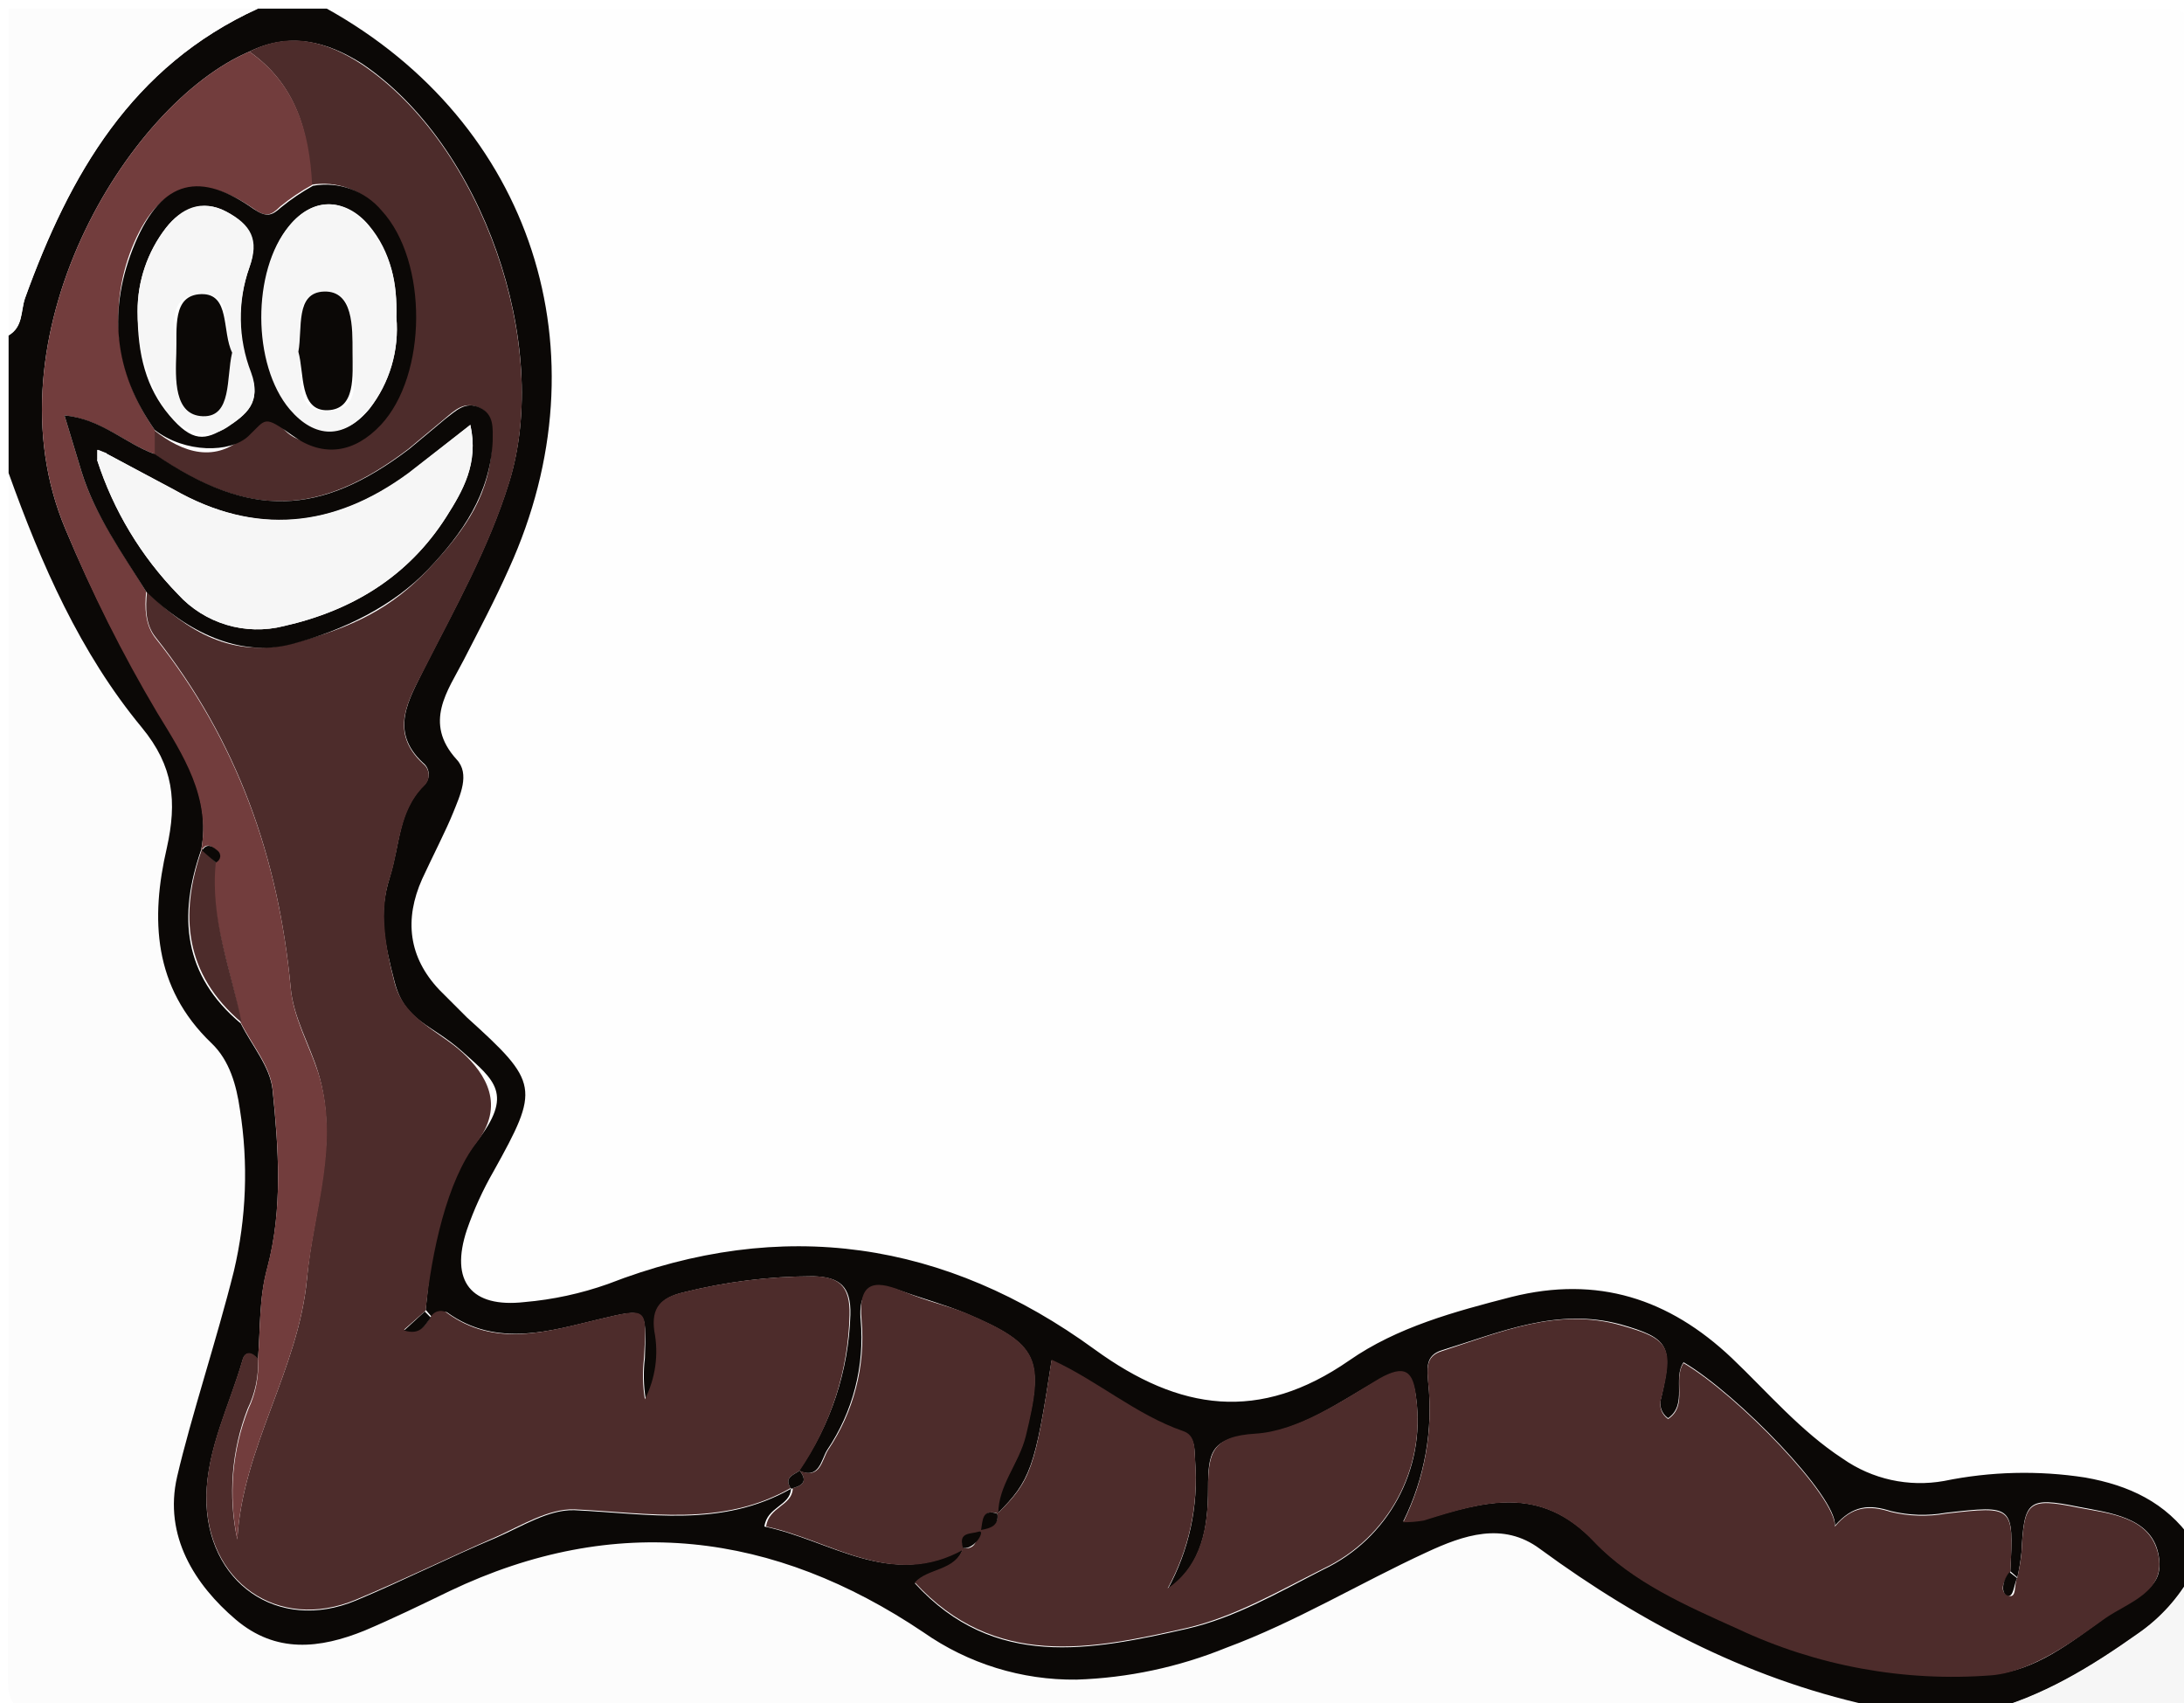
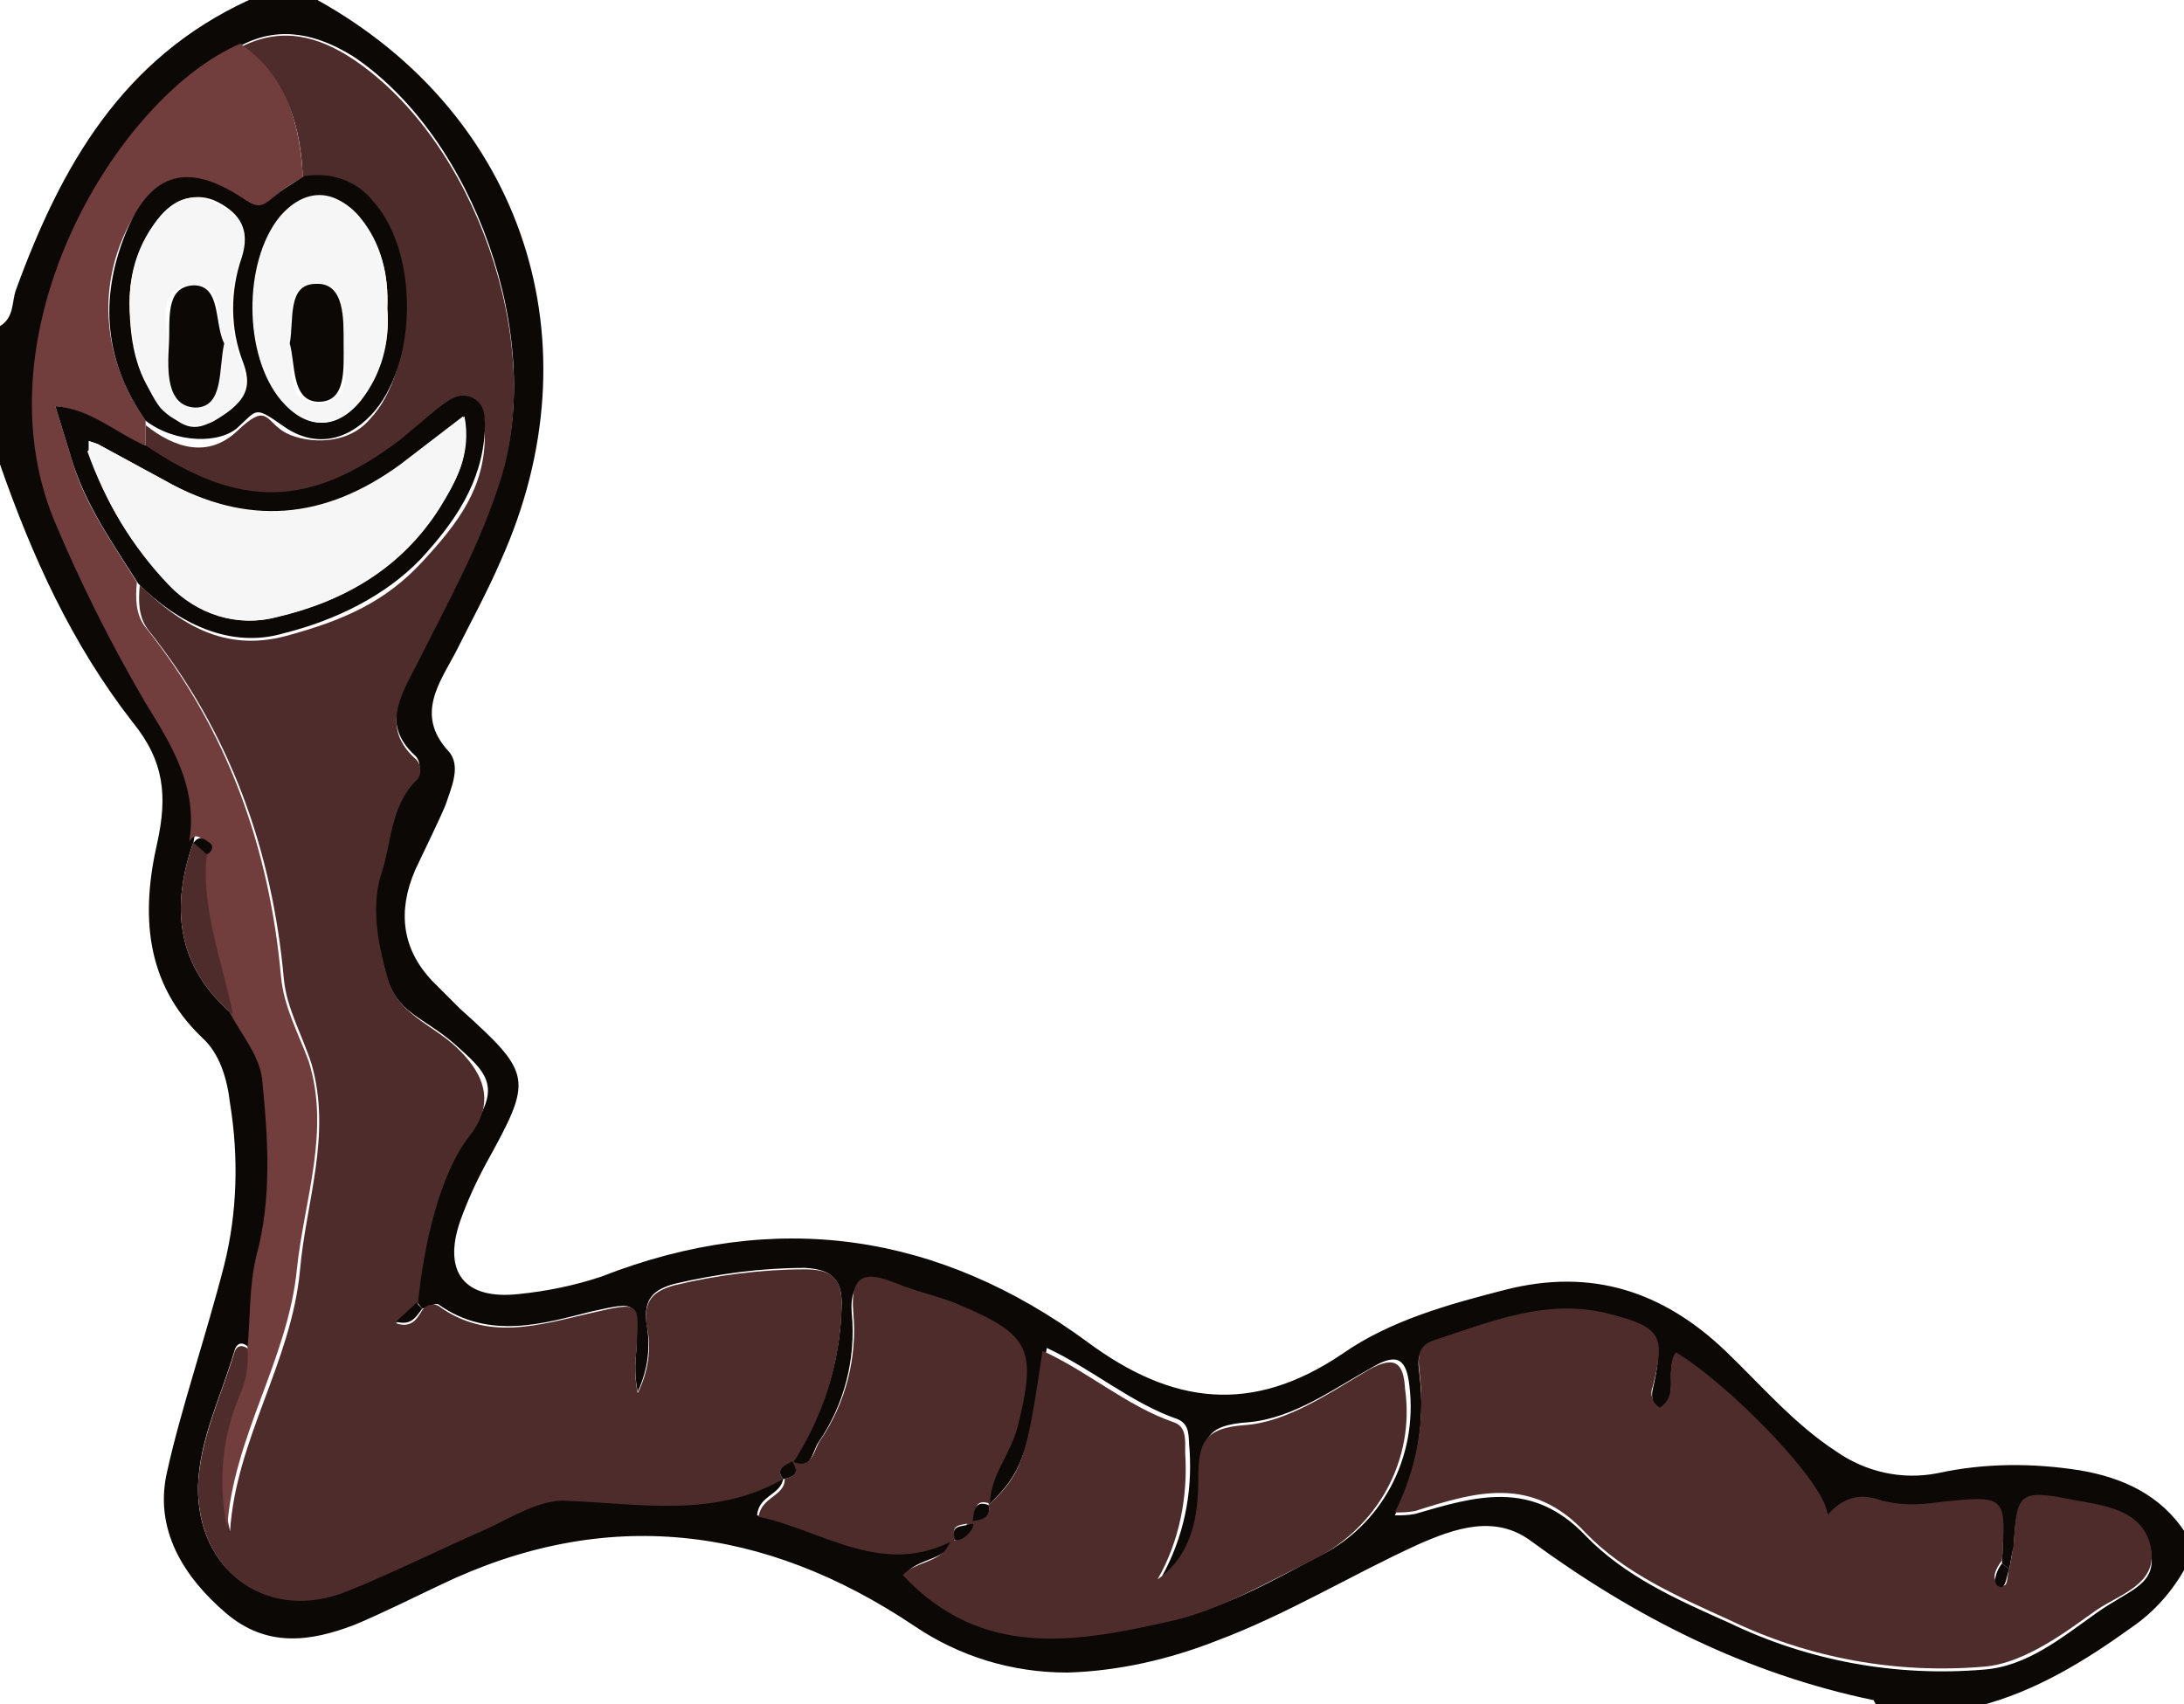
- <svg xmlns="http://www.w3.org/2000/svg" id="Layer_1" data-name="Layer 1" width="254" height="198" viewBox="0 0 254 198">
-   <defs>
-     <style>
-       .cls-1 {
-         fill: #fefefe;
-       }
- 
-       .cls-2 {
-         fill: #fcfcfc;
-       }
- 
-       .cls-3 {
-         fill: #0b0806;
-       }
- 
-       .cls-4 {
-         fill: #f6f6f6;
-       }
- 
-       .cls-5 {
-         fill: #4d2c2b;
-       }
- 
-       .cls-6 {
-         fill: #723d3d;
-       }
-     </style>
-   </defs>
+ <svg xmlns="http://www.w3.org/2000/svg" version="1.1" id="Layer_1" x="0px" y="0px" viewBox="0 0 150 117" style="enable-background:new 0 0 150 117;" xml:space="preserve">
+   <style type="text/css">
+ 	.st0{fill:#0B0806;}
+ 	.st1{fill:#4D2C2B;}
+ 	.st2{fill:#723D3D;}
+ 	.st3{fill:#F6F6F6;}
+ </style>
  <g>
-     <path class="cls-1" d="M38,1H251c3.4,0,4.1.7,4.1,4.1q-.2,87-.1,174c-3-4.3-7.3-6.3-12.4-7.2a46.4,46.4,0,0,0-16.4.4,15.7,15.7,0,0,1-11.8-2.6c-4.9-3.2-8.7-7.7-12.9-11.7-7.3-6.9-15.6-9.6-25.6-7.1-6.6,1.7-13.4,3.5-18.9,7.4-10.5,7.3-19.7,5.9-29.6-1.3-17.4-12.6-36.3-15.5-56.6-7.6a39.1,39.1,0,0,1-9.7,2.1c-6.2.7-8.6-2.4-6.7-8.4a39.5,39.5,0,0,1,3.1-6.8c5.4-9.7,5.3-10.3-3.1-17.9l-3.2-3.2c-3.6-3.8-4.1-8.2-2-12.9,1.1-2.6,2.6-5,3.6-7.7s1.9-4.5.4-6.2c-3.9-4.3-1.2-7.8.8-11.5s3.7-7.1,5.3-10.7C70.6,41,61.9,14.3,38,1Z" />
-     <path class="cls-2" d="M219,199H5.3c-3.5,0-4.4-.5-4.4-4.3C1.1,148.2,1,101.6,1,55,4.8,65.6,9.3,75.9,16.5,84.5c3.7,4.4,4.2,8.6,2.9,14-1.9,8.2-1.6,16.2,5.2,22.7,2.1,2,2.9,4.8,3.3,7.7a48.5,48.5,0,0,1-.7,18.8c-2.1,8-4.8,15.9-6.6,23.9s1.7,12.2,6.8,16.6,9.8,3.5,15,1.3c3.4-1.4,6.7-3,9.9-4.6,19.3-9.2,37.7-6.9,55.1,4.8a30.4,30.4,0,0,0,17.8,5.5,50.6,50.6,0,0,0,17.4-3.7c8.1-3,15.5-7.6,23.3-11.1,4.3-2,8.9-3.6,13.2-.4,12,8.8,25,15.5,39.7,18.5C218.9,198.6,218.9,198.8,219,199Z" />
-     <path class="cls-3" d="M219,199c-.1-.2-.1-.4-.2-.4-14.7-3-27.7-9.7-39.7-18.5-4.3-3.2-8.9-1.6-13.2.4-7.8,3.6-15.2,8.1-23.3,11.1a50.6,50.6,0,0,1-17.4,3.7,30.4,30.4,0,0,1-17.8-5.5C90,178.1,71.6,175.8,52.3,185c-3.3,1.6-6.6,3.2-9.9,4.6-5.2,2.1-10.3,2.7-15-1.3s-8.4-9.7-6.8-16.6,4.6-15.9,6.6-23.9a48.5,48.5,0,0,0,.7-18.8c-.4-2.8-1.2-5.7-3.3-7.7-6.8-6.5-7.1-14.5-5.2-22.7,1.2-5.4.8-9.5-2.9-14C9.3,75.9,4.8,65.6,1,55V39c1.7-1,1.4-2.8,1.9-4.3C8.1,20.3,15.3,7.7,30,1h8C61.9,14.3,70.6,41,59.2,66.1c-1.6,3.6-3.5,7.2-5.3,10.7s-4.7,7.2-.8,11.5c1.6,1.7.4,4.2-.4,6.2s-2.4,5.1-3.6,7.7c-2.1,4.7-1.6,9.1,2,12.9l3.2,3.2c8.4,7.6,8.5,8.2,3.1,17.9a39.5,39.5,0,0,0-3.1,6.8c-2,6,.5,9.1,6.7,8.4a39.1,39.1,0,0,0,9.7-2.1c20.3-7.9,39.3-5,56.6,7.6,9.9,7.2,19.2,8.5,29.6,1.3,5.6-3.9,12.3-5.7,18.9-7.4,10-2.5,18.3.2,25.6,7.1,4.2,4,8,8.5,12.9,11.7a15.7,15.7,0,0,0,11.8,2.6,46.4,46.4,0,0,1,16.4-.4c5.1.9,9.4,2.9,12.4,7.2v4a20.2,20.2,0,0,1-6.2,6.9c-5.5,3.9-11.2,7.4-17.8,9.1ZM116,176c0-3.4,2.5-5.9,3.2-9,2.3-9,1.6-10.7-6.9-14.3-2.4-1-5-1.7-7.5-2.6s-5.1-.9-4.7,3.4a23.3,23.3,0,0,1-3.9,15.1c-.7,1.1-.9,3.5-3.3,2.4a33.5,33.5,0,0,0,6-18.1c.1-3.4-1.3-4.4-4.3-4.5a62.6,62.6,0,0,0-15.2,1.9c-2.4.6-3.6,1.7-3.2,4.5a12.3,12.3,0,0,1-1.1,7.9,17,17,0,0,1-.1-4.8c.2-5.9.2-5.8-5.3-4.5s-11.9,3.4-17.7-.8c-.3-.2-1.2.3-1.8.5l-.7-.8c.7-6.9,1.5-13.9,5.9-19.5s2.1-7.2-1.6-10.5-6.7-3.5-7.9-8.1-1.9-7.9-.6-12.1,1-7.8,4-10.8a1.7,1.7,0,0,0-.1-2.6c-4-3.7-1.6-7.4.1-10.9,3.6-7.1,7.5-14,9.9-21.7,5-16-3.1-39.3-17.1-48.7C38,4.8,33.7,3.7,29,6,14.7,12.1-1.7,39.4,7.6,61.5A164.7,164.7,0,0,0,18.4,82.8c2.9,4.9,6.2,9.8,5,16-2.7,7.7-2.1,14.6,4.6,20.2,1.3,2.6,3.4,5,3.7,7.7.7,6.9,1.2,13.9-.6,20.7-1,3.6-.8,7.1-1.1,10.7-.6-.8-1.5-1.1-1.8.1-1.5,5.2-4.1,10.2-4.2,15.8-.1,10,8.3,15.9,17.4,12.1,5.5-2.3,10.8-5,16.3-7.3,3-1.3,6.1-3.3,9.1-3.2,8.6.4,17.1,2.1,25.2-2.5-.1,2-2.8,2.1-3.1,4.4,7.7,1.6,14.7,7.3,23.1,2.6-.9,2.7-4.1,2.3-5.6,4,9.2,10.1,20.5,7.8,31.6,5.3,5.7-1.3,10.8-4.3,15.9-6.9a19.2,19.2,0,0,0,10.8-19.9c-.4-3.1-1.4-3.9-4.3-2.2-4.6,2.6-9.2,6-14.4,6.4s-5.5,2-5.5,6.3-.6,8.9-4.7,11.7a26.6,26.6,0,0,0,3.2-14.8c-.1-1.3.1-2.9-1.4-3.5-5.5-1.9-9.9-5.8-15.3-8.3C120.4,170.7,119.8,172.2,116,176Zm118.6,7.4-.8-.7c.4-7.7.4-7.7-7.5-6.8a15.6,15.6,0,0,1-6.4-.2c-2.5-.8-4.4-.7-6.5,1.7.3-3.3-11.3-15.3-17.6-19-1.3,1.9.5,4.9-1.8,6.5a2.1,2.1,0,0,1-.8-2.4c1.4-6,.9-6.9-4.7-8.5-7.4-2-14,.9-20.8,3-2,.6-1.7,2.2-1.6,3.7a29.4,29.4,0,0,1-2.9,16.2,13.5,13.5,0,0,0,2.4-.2c7-2.1,13.5-4.1,19.8,2.5,4.5,4.7,10.7,7.4,16.7,10.1a58.7,58.7,0,0,0,29.5,5.4c5.1-.4,9.2-3.7,13.2-6.6s7.1-3.3,6.2-7.5-5.7-4.7-9.3-5.4c-5.9-1.2-6.3-.7-6.6,5.3A24.3,24.3,0,0,1,234.6,183.5Z" />
-     <path class="cls-2" d="M30,1C15.3,7.7,8.1,20.3,2.9,34.7,2.4,36.2,2.7,38,1,39V1Z" />
-     <path class="cls-4" d="M231,199c6.6-1.7,12.3-5.2,17.8-9.1A20.2,20.2,0,0,0,255,183c0,4.5-.1,9,.1,13.5.1,2.2-.4,2.6-2.6,2.6C245.3,198.9,238.2,199,231,199Z" />
-     <path class="cls-5" d="M92,173c-8,4.6-16.6,2.9-25.2,2.5-3-.1-6.2,1.9-9.1,3.2-5.5,2.4-10.8,5-16.3,7.3-9.1,3.8-17.5-2.1-17.4-12.1.1-5.6,2.7-10.6,4.2-15.8.3-1.1,1.2-.9,1.8-.1a11.8,11.8,0,0,1-1.2,5.8A26.6,26.6,0,0,0,27.6,179c.6-10.7,7.1-19.7,8.1-30.3.7-8,3.8-15.8,1.3-24-1-3.3-2.9-6.4-3.2-9.9-1.4-15-6.2-28.7-15.7-40.7-1.2-1.5-1.2-3.4-1-5.3,4.7,4.6,9.9,7.8,16.9,6s11.6-4.1,15.9-8.7,7.2-8.7,7.3-14.8c0-1.5.2-3.1-1.5-3.9s-2.8.3-4,1.3l-4.2,3.5c-10.4,7.9-18.6,8.1-29.6.6V50c3.4,2.7,7.2,3.9,10.7.6s3.2-1.4,5.2,0,7.2,2,10.2-1.3c5.5-5.8,5.5-19,.1-24.9a8.5,8.5,0,0,0-8-2.9C36,15.4,34.4,9.8,29,6c4.7-2.4,9-1.2,13.1,1.5,14,9.4,22.1,32.7,17.1,48.7-2.4,7.7-6.3,14.6-9.9,21.7-1.8,3.5-4.1,7.2-.1,10.9a1.7,1.7,0,0,1,.1,2.6c-3,3-2.8,7.2-4,10.8s-.5,7.9.6,12.1,5.2,5.6,7.9,8.1,5,6.1,1.6,10.5-5.2,12.6-5.9,19.5L47,154.6c1.9.6,2.5-.6,3.1-1.5s1.5-.7,1.8-.5c5.7,4.2,11.8,2.2,17.7.8s5.6-1.4,5.3,4.5a17,17,0,0,0,.1,4.8,12.3,12.3,0,0,0,1.1-7.9c-.4-2.8.8-3.9,3.2-4.5a62.6,62.6,0,0,1,15.2-1.9c3,0,4.4,1.1,4.3,4.5A33.5,33.5,0,0,1,93,171H93c-.7.5-1.9.8-1,2.1Z" />
-     <path class="cls-5" d="M234.6,183.5a24.3,24.3,0,0,0,.5-2.9c.3-6,.7-6.5,6.6-5.3,3.6.7,8.3,1,9.3,5.4s-3.5,5.6-6.2,7.5-8.2,6.2-13.2,6.6a58.7,58.7,0,0,1-29.5-5.4c-6-2.7-12.2-5.4-16.7-10.1-6.3-6.7-12.8-4.7-19.8-2.5a13.5,13.5,0,0,1-2.4.2,29.4,29.4,0,0,0,2.9-16.2c-.1-1.5-.4-3.1,1.6-3.7,6.8-2.2,13.4-5.1,20.8-3,5.7,1.6,6.2,2.5,4.7,8.5a2.1,2.1,0,0,0,.8,2.4c2.4-1.6.5-4.6,1.8-6.5,6.3,3.7,17.8,15.6,17.6,19,2-2.4,4-2.5,6.5-1.7a15.6,15.6,0,0,0,6.4.2c7.9-.9,7.9-.9,7.5,6.8-.7.9-1.4,2.2-.3,2.7S234.2,184.2,234.6,183.5Z" />
-     <path class="cls-6" d="M29,6c5.4,3.8,7,9.3,7.3,15.5a25.6,25.6,0,0,0-3.7,2.5c-1.1,1.1-1.7,1.3-3.2.2-6.1-4.2-10.8-2.9-13.8,4S13.2,43.2,18,50v2.8c-3.4-1.2-6.1-4-10.5-4.5l2,6.6c1.6,5.1,4.8,9.4,7.5,13.9-.2,1.9-.1,3.8,1,5.3C27.5,86,32.4,99.7,33.8,114.8c.3,3.5,2.1,6.6,3.2,9.9,2.6,8.2-.5,16-1.3,24-1,10.6-7.5,19.6-8.1,30.3a26.6,26.6,0,0,1,1.3-15.2A11.8,11.8,0,0,0,30,158c.3-3.6.1-7.1,1.1-10.7,1.8-6.8,1.3-13.8.6-20.7-.3-2.7-2.4-5.1-3.7-7.7-1.1-6.2-3.7-12.2-3-18.6.6-.4.8-.9.2-1.4s-1.2-1-1.8,0h0c1.1-6.2-2.1-11.1-5.1-16A164.7,164.7,0,0,1,7.6,61.5C-1.7,39.4,14.7,12.1,29,6Z" />
-     <path class="cls-5" d="M116,176c3.9-3.8,4.4-5.3,6.3-17.9,5.3,2.4,9.8,6.4,15.3,8.3,1.5.5,1.3,2.1,1.4,3.5a26.6,26.6,0,0,1-3.2,14.8c4.1-2.8,4.7-7.5,4.7-11.7s.6-6,5.5-6.3,9.9-3.7,14.4-6.4c3-1.7,4-.9,4.3,2.2a19.2,19.2,0,0,1-10.8,19.9c-5.2,2.6-10.3,5.6-15.9,6.9-11.1,2.5-22.3,4.8-31.6-5.3,1.5-1.7,4.7-1.3,5.6-4H112c1.4.2,1.6-.8,1.8-1.9l.3-.3c1.1-.2,2.1-.5,1.9-1.9Z" />
-     <path class="cls-5" d="M93,171c2.4,1.1,2.6-1.3,3.3-2.4a23.3,23.3,0,0,0,3.9-15.1c-.4-4.3,1.3-4.8,4.7-3.4s5,1.6,7.5,2.6c8.5,3.6,9.1,5.3,6.9,14.3-.8,3.2-3.2,5.7-3.2,9h0c-1.8-.6-1.7.8-1.9,1.9l-.3.3c-.9.3-2.5,0-1.8,1.9h.1c-8.4,4.8-15.5-1-23.1-2.6.3-2.3,3-2.4,3.1-4.4H92c1.1-.3,2.1-.7,1-2.1Z" />
-     <path class="cls-5" d="M25.1,100.3c-.7,6.5,1.8,12.5,3,18.6-6.6-5.6-7.3-12.5-4.6-20.2h0Z" />
-     <path class="cls-3" d="M17,68.8c-2.8-4.5-5.9-8.8-7.5-13.9l-2-6.6c4.3.4,7.1,3.3,10.5,4.5,11,7.5,19.2,7.3,29.6-.6l4.2-3.5c1.2-.9,2.3-2.1,4-1.3s1.5,2.4,1.5,3.9C57,57.4,53.8,62,49.8,66.2S40,73.3,33.9,74.9,21.7,73.4,17,68.8ZM12.3,52.7l-1-.4v1.2a40,40,0,0,0,9.4,15.6A12.5,12.5,0,0,0,33,72.8C41,71,47.5,67,51.9,60.1c1.9-3,3.8-6.2,2.8-10.7L47.6,55c-8.7,6.4-17.8,7.4-27.4,1.9Z" />
-     <path class="cls-3" d="M18,50c-4.8-6.8-5.5-14.1-2.3-21.7s7.7-8.3,13.8-4c1.5,1,2.1.8,3.2-.2a25.6,25.6,0,0,1,3.7-2.5,8.5,8.5,0,0,1,8,2.9c5.4,5.9,5.3,19.1-.1,24.9-3.1,3.3-6.7,3.8-10.2,1.3s-3.1-2-5.2,0S21.5,52.7,18,50ZM46.1,36.9c.1-3.9-.6-7.6-3.2-10.7s-6.4-3.4-9.2,0c-4.3,5.2-4.3,16.2.1,21.3,2.9,3.4,6.3,3.5,9.2,0A15.1,15.1,0,0,0,46.1,36.9ZM16,36.2c0,5.1,1,8.9,3.7,12.1s4.2,2.9,6.6,1.4,4.2-2.9,2.8-6.4A17.6,17.6,0,0,1,29,31.1c1.1-3.2-.1-5.1-2.7-6.5s-5.2-.4-7,1.9A15.8,15.8,0,0,0,16,36.2Z" />
-     <path class="cls-3" d="M50.1,153.2c-.7.9-1.2,2.1-3.1,1.5l2.4-2.2Z" />
-     <path class="cls-3" d="M93,171c1.1,1.4.1,1.8-1,2.1C91.1,171.8,92.3,171.5,93,171Z" />
-     <path class="cls-3" d="M234.6,183.5c-.4.7-.4,2.4-1.2,2s-.4-1.9.3-2.7Z" />
-     <path class="cls-3" d="M25.1,100.3l-1.6-1.4c.6-1,1.3-.4,1.8,0S25.7,100,25.1,100.3Z" />
-     <path class="cls-3" d="M114.1,177.9c.2-1.1.1-2.5,1.9-1.9C116.2,177.4,115.2,177.7,114.1,177.9Z" />
-     <path class="cls-3" d="M112,180c-.6-1.9.9-1.6,1.8-1.9S113.4,180.2,112,180Z" />
-     <path class="cls-4" d="M12.3,52.7l7.8,4.2c9.6,5.4,18.7,4.5,27.4-1.9l7.2-5.6c1,4.5-.9,7.7-2.8,10.7C47.5,67,41,71,33,72.8a12.5,12.5,0,0,1-12.3-3.7,40,40,0,0,1-9.4-15.6Z" />
-     <path class="cls-4" d="M11.4,53.5V52.3l1,.4Z" />
-     <path class="cls-4" d="M46.1,36.9a15.1,15.1,0,0,1-3.2,10.7c-2.9,3.5-6.3,3.4-9.2,0-4.4-5.2-4.4-16.1-.1-21.3,2.8-3.4,6.4-3.4,9.2,0S46.2,32.9,46.1,36.9Zm-11.4,4c.7,2.5-.8,7,3.4,6.9S41,43.6,41,40.9s.4-7.1-3.3-7S35.2,38.1,34.7,40.9Z" />
-     <path class="cls-4" d="M16,36.2a15.8,15.8,0,0,1,3.3-9.7c1.8-2.3,4.1-3.4,7-1.9s3.9,3.3,2.7,6.5a17.6,17.6,0,0,0,.2,12.2c1.3,3.5-.7,5-2.8,6.4s-4.8.7-6.6-1.4S16,41.3,16,36.2ZM27,41c-1.2-2.3.5-7-3.7-6.8s-2.8,4.3-2.9,6.9-.2,7.3,3.1,7.3S26.3,43.9,27,41Z" />
-     <path class="cls-3" d="M34.7,40.9c.5-2.7-.4-6.9,3-7s3.3,4.2,3.3,7,.4,6.7-2.9,6.8S35.4,43.4,34.7,40.9Z" />
-     <path class="cls-3" d="M27,41c-.7,2.9,0,7.5-3.4,7.4s-3.2-4.4-3.1-7.3-.5-6.8,2.9-6.9S25.8,38.6,27,41Z" />
+     <path class="st0" d="M128.8,117c-0.1-0.1-0.1-0.2-0.1-0.2c-8.7-1.8-16.4-5.7-23.5-10.9c-2.5-1.9-5.3-0.9-7.8,0.2   c-4.6,2.1-9,4.8-13.8,6.6c-3.3,1.3-6.8,2.1-10.3,2.2c-3.8,0-7.4-1.1-10.5-3.2c-10.3-6.9-21.2-8.3-32.6-2.8   c-1.9,0.9-3.9,1.9-5.8,2.7c-3.1,1.2-6.1,1.6-8.9-0.8c-2.8-2.4-5-5.7-4-9.8c0.9-4.1,2.7-9.4,3.9-14.1c0.9-3.6,1-7.4,0.4-11.1   c-0.2-1.7-0.7-3.4-1.9-4.5c-4-3.8-4.2-8.6-3.1-13.4c0.7-3.2,0.5-5.6-1.7-8.3C4.9,44.2,2.2,38.2,0,31.9v-9.5c1-0.6,0.8-1.7,1.1-2.5   C4.2,11.4,8.4,4,17.1,0h4.7C36,7.9,41.1,23.6,34.4,38.5c-0.9,2.1-2.1,4.3-3.1,6.3c-1.1,2.1-2.8,4.3-0.5,6.8c0.9,1,0.2,2.5-0.2,3.7   c-0.5,1.2-1.4,3-2.1,4.5c-1.2,2.8-0.9,5.4,1.2,7.6l1.9,1.9c5,4.5,5,4.8,1.8,10.6c-0.7,1.3-1.3,2.6-1.8,4c-1.2,3.5,0.3,5.4,4,5   c2-0.2,3.9-0.6,5.7-1.2c12-4.7,23.2-3,33.4,4.5c5.8,4.3,11.3,5,17.5,0.8c3.3-2.3,7.3-3.4,11.2-4.4c5.9-1.5,10.8,0.1,15.1,4.2   c2.5,2.4,4.7,5,7.6,6.9c2,1.4,4.5,2,7,1.5c3.2-0.7,6.5-0.7,9.7-0.2c3,0.5,5.6,1.7,7.3,4.3v2.4c-0.9,1.6-2.1,3-3.7,4.1   c-3.2,2.3-6.6,4.4-10.5,5.4H128.8z M67.9,103.4c0-2,1.5-3.5,1.9-5.3c1.4-5.3,0.9-6.3-4.1-8.4c-1.4-0.6-3-1-4.4-1.5   c-1.5-0.5-3-0.5-2.8,2c0.3,3.1-0.5,6.3-2.3,8.9c-0.4,0.6-0.5,2.1-1.9,1.4c2.2-3.1,3.4-6.9,3.5-10.7c0.1-2-0.8-2.6-2.5-2.7   c-3,0-6,0.4-9,1.1c-1.4,0.4-2.1,1-1.9,2.7c0.3,1.6,0.1,3.2-0.6,4.7c-0.2-0.9-0.2-1.9-0.1-2.8c0.1-3.5,0.1-3.4-3.1-2.7   c-3.2,0.8-7,2-10.5-0.5c-0.2-0.1-0.7,0.2-1.1,0.3l-0.4-0.5c0.4-4.1,0.9-8.2,3.5-11.5c2.6-3.3,1.2-4.3-0.9-6.2   c-2.2-1.9-4-2.1-4.7-4.8c-0.7-2.7-1.1-4.7-0.4-7.1s0.6-4.6,2.4-6.4c0.4-0.4,0.4-1,0.1-1.4c0,0-0.1-0.1-0.1-0.1   c-2.4-2.2-0.9-4.4,0.1-6.4c2.1-4.2,4.4-8.3,5.8-12.8c3-9.5-1.8-23.2-10.1-28.8c-2.4-1.5-5-2.2-7.7-0.8C8.1,6.6-1.6,22.7,3.9,35.7   c1.8,4.3,4,8.5,6.4,12.6c1.7,2.9,3.7,5.8,3,9.5c-1.6,4.5-1.2,8.6,2.7,11.9c0.8,1.5,2,3,2.2,4.5c0.4,4.1,0.7,8.2-0.4,12.2   c-0.6,2.1-0.5,4.2-0.6,6.3c-0.4-0.5-0.9-0.6-1.1,0.1c-0.9,3.1-2.4,6-2.5,9.3c-0.1,5.9,4.9,9.4,10.3,7.1c3.2-1.4,6.4-3,9.6-4.3   c1.8-0.8,3.6-1.9,5.4-1.9c5.1,0.2,10.1,1.2,14.9-1.5c-0.1,1.2-1.7,1.2-1.8,2.6c4.5,0.9,8.7,4.3,13.6,1.5c-0.5,1.6-2.4,1.4-3.3,2.4   c5.4,6,12.1,4.6,18.7,3.1c3.4-0.8,6.4-2.5,9.4-4.1c4.5-2.1,7-6.9,6.4-11.8c-0.2-1.8-0.8-2.3-2.5-1.3c-2.7,1.5-5.4,3.5-8.5,3.8   c-3.1,0.2-3.2,1.2-3.2,3.7c0,2.5-0.4,5.3-2.8,6.9c1.5-2.7,2.1-5.7,1.9-8.7c-0.1-0.8,0.1-1.7-0.8-2.1c-3.2-1.1-5.8-3.4-9-4.9   C70.5,100.3,70.2,101.1,67.9,103.4z M138,107.8l-0.5-0.4c0.2-4.5,0.2-4.5-4.4-4c-1.3,0.2-2.5,0.2-3.8-0.1c-1.5-0.5-2.6-0.4-3.8,1   c0.2-1.9-6.7-9-10.4-11.2c-0.8,1.1,0.3,2.9-1.1,3.8c-0.5-0.3-0.6-0.9-0.5-1.4c0.8-3.5,0.5-4.1-2.8-5c-4.4-1.2-8.3,0.5-12.3,1.8   c-1.2,0.4-1,1.3-0.9,2.2c0.4,3.3-0.2,6.6-1.7,9.6c0.5,0,0.9,0,1.4-0.1c4.1-1.2,8-2.4,11.7,1.5c2.7,2.8,6.3,4.4,9.9,6   c5.4,2.6,11.4,3.7,17.4,3.2c3-0.2,5.4-2.2,7.8-3.9c2.4-1.7,4.2-1.9,3.7-4.4c-0.5-2.5-3.4-2.8-5.5-3.2c-3.5-0.7-3.7-0.4-3.9,3.1   C138.2,106.6,138.1,107.2,138,107.8L138,107.8z" />
+     <path class="st1" d="M53.8,101.6c-4.7,2.7-9.8,1.7-14.9,1.5c-1.8-0.1-3.7,1.1-5.4,1.9c-3.2,1.4-6.4,3-9.6,4.3   c-5.4,2.2-10.3-1.2-10.3-7.1c0.1-3.3,1.6-6.3,2.5-9.3c0.2-0.6,0.7-0.5,1.1-0.1c0.1,1.2-0.2,2.4-0.7,3.4c-1.1,2.9-1.4,6-0.7,9   c0.4-6.3,4.2-11.6,4.8-17.9c0.4-4.7,2.2-9.3,0.8-14.2c-0.6-1.9-1.7-3.8-1.9-5.8c-0.8-8.9-3.7-17-9.3-24c-0.7-0.9-0.7-2-0.6-3.1   c2.8,2.7,5.8,4.6,10,3.5c4.1-1.1,6.9-2.4,9.4-5.1c2.5-2.7,4.3-5.1,4.3-8.7c0-0.9,0.1-1.8-0.9-2.3c-1-0.5-1.7,0.2-2.4,0.8l-2.5,2.1   c-6.1,4.7-11,4.8-17.5,0.4v-1.7c2,1.6,4.3,2.3,6.3,0.4s1.9-0.8,3.1,0c1.2,0.8,4.3,1.2,6-0.8c3.2-3.4,3.2-11.2,0.1-14.7   c-1.2-1.4-3-2-4.7-1.7c-0.1-3.6-1-6.9-4.2-9.2c2.8-1.4,5.3-0.7,7.7,0.9c8.3,5.6,13.1,19.3,10.1,28.8c-1.4,4.5-3.7,8.6-5.8,12.8   c-1.1,2.1-2.4,4.3-0.1,6.4c0.4,0.3,0.5,1,0.2,1.4c0,0-0.1,0.1-0.1,0.1c-1.8,1.8-1.7,4.3-2.4,6.4c-0.7,2.1-0.3,4.7,0.4,7.1   c0.6,2.5,3.1,3.3,4.7,4.8c1.6,1.5,3,3.6,0.9,6.2c-2,2.6-3.1,7.4-3.5,11.5l-1.5,1.3c1.1,0.4,1.5-0.4,1.8-0.9   c0.4-0.5,0.9-0.4,1.1-0.3c3.4,2.5,7,1.3,10.5,0.5s3.3-0.8,3.1,2.7c-0.1,0.9-0.1,1.9,0.1,2.8c0.7-1.4,1-3.1,0.6-4.7   c-0.2-1.7,0.5-2.3,1.9-2.7c2.9-0.7,6-1.1,9-1.1c1.8,0,2.6,0.6,2.5,2.7c-0.1,3.8-1.3,7.5-3.4,10.7l0,0   C53.9,100.7,53.2,100.9,53.8,101.6L53.8,101.6z" />
+     <path class="st1" d="M138,107.8c0.1-0.6,0.2-1.1,0.3-1.7c0.2-3.5,0.4-3.8,3.9-3.1c2.1,0.4,4.9,0.6,5.5,3.2c0.6,2.6-2.1,3.3-3.7,4.4   c-1.6,1.1-4.8,3.7-7.8,3.9c-6,0.5-12-0.6-17.4-3.2c-3.5-1.6-7.2-3.2-9.9-6c-3.7-4-7.6-2.8-11.7-1.5c-0.5,0.1-0.9,0.1-1.4,0.1   c1.5-3,2.1-6.3,1.7-9.6c-0.1-0.9-0.2-1.8,0.9-2.2c4-1.3,7.9-3,12.3-1.8c3.4,0.9,3.7,1.5,2.8,5c-0.2,0.5,0,1.1,0.5,1.4   c1.4-0.9,0.3-2.7,1.1-3.8c3.7,2.2,10.5,9.2,10.4,11.2c1.2-1.4,2.4-1.5,3.8-1c1.2,0.3,2.5,0.3,3.8,0.1c4.7-0.5,4.7-0.5,4.4,4   c-0.4,0.5-0.8,1.3-0.2,1.6C138,109.3,137.8,108.2,138,107.8z" />
+     <path class="st2" d="M16.5,3c3.2,2.2,4.1,5.5,4.3,9.2c-0.8,0.4-1.5,0.9-2.2,1.5c-0.6,0.6-1,0.8-1.9,0.1c-3.6-2.5-6.4-1.7-8.2,2.4   S7.2,24.9,10,28.9v1.7c-2-0.7-3.6-2.4-6.2-2.7L5,31.8c0.9,3,2.8,5.6,4.4,8.2c-0.1,1.1-0.1,2.2,0.6,3.1c5.6,7,8.5,15.1,9.3,24   c0.2,2.1,1.2,3.9,1.9,5.8c1.5,4.8-0.3,9.5-0.8,14.2c-0.6,6.3-4.4,11.6-4.8,17.9c-0.6-3-0.4-6.1,0.8-9c0.5-1.1,0.7-2.2,0.6-3.4   c0.2-2.1,0.1-4.2,0.6-6.3c1.1-4,0.8-8.2,0.4-12.2c-0.2-1.6-1.4-3-2.2-4.5c-0.6-3.7-2.2-7.2-1.8-11c0.4-0.2,0.5-0.5,0.1-0.8   s-0.7-0.6-1.1,0l0,0c0.6-3.7-1.2-6.6-3-9.5c-2.4-4.1-4.5-8.3-6.3-12.6C-1.6,22.7,8.1,6.6,16.5,3z" />
+     <path class="st1" d="M67.9,103.4c2.3-2.2,2.6-3.1,3.7-10.6c3.1,1.4,5.8,3.8,9,4.9c0.9,0.3,0.8,1.2,0.8,2.1c0.2,3-0.4,6.1-1.9,8.7   c2.4-1.7,2.8-4.4,2.8-6.9c0-2.5,0.4-3.5,3.2-3.7c2.9-0.2,5.8-2.2,8.5-3.8c1.8-1,2.4-0.5,2.5,1.3c0.7,4.9-1.9,9.6-6.4,11.8   c-3.1,1.5-6.1,3.3-9.4,4.1c-6.6,1.5-13.2,2.8-18.7-3.1c0.9-1,2.8-0.8,3.3-2.4l0,0c0.8,0.1,0.9-0.5,1.1-1.1l0.2-0.2   C67.5,104.3,68.1,104.2,67.9,103.4L67.9,103.4z" />
+     <path class="st1" d="M54.4,100.4c1.4,0.6,1.5-0.8,1.9-1.4c1.8-2.6,2.6-5.8,2.3-8.9c-0.2-2.5,0.8-2.8,2.8-2c2,0.8,3,0.9,4.4,1.5   c5,2.1,5.4,3.1,4.1,8.4c-0.5,1.9-1.9,3.4-1.9,5.3l0,0c-1.1-0.4-1,0.5-1.1,1.1l-0.2,0.2c-0.5,0.2-1.5,0-1.1,1.1h0.1   c-5,2.8-9.2-0.6-13.6-1.5c0.2-1.4,1.8-1.4,1.8-2.6h-0.1C54.4,101.5,55,101.3,54.4,100.4z" />
+     <path class="st1" d="M14.2,58.7c-0.4,3.8,1.1,7.4,1.8,11c-3.9-3.3-4.3-7.4-2.7-11.9l0,0L14.2,58.7z" />
+     <path class="st0" d="M9.5,40.1C7.8,37.4,6,34.9,5,31.8l-1.2-3.9c2.5,0.2,4.2,1.9,6.2,2.7c6.5,4.4,11.3,4.3,17.5-0.4l2.5-2.1   c0.7-0.5,1.4-1.2,2.4-0.8c1,0.5,0.9,1.4,0.9,2.3c-0.2,3.6-2.1,6.3-4.4,8.8c-2.4,2.5-5.8,4.2-9.4,5.1C15.8,44.6,12.2,42.8,9.5,40.1z    M6.7,30.5l-0.6-0.2V31c1.1,3.5,3,6.6,5.6,9.2c1.8,2,4.6,2.9,7.3,2.2c4.7-1.1,8.6-3.4,11.2-7.5c1.1-1.8,2.2-3.7,1.7-6.3l-4.2,3.3   C22.4,35.7,17,36.3,11.3,33L6.7,30.5z" />
+     <path class="st0" d="M10,28.9c-2.8-4-3.2-8.3-1.4-12.8s4.5-4.9,8.2-2.4c0.9,0.6,1.2,0.5,1.9-0.1c0.7-0.6,1.4-1,2.2-1.5   c1.8-0.3,3.6,0.3,4.7,1.7c3.2,3.5,3.1,11.3-0.1,14.7c-1.8,1.9-4,2.2-6,0.8s-1.8-1.2-3.1,0C15.2,30.5,12.1,30.5,10,28.9z M26.6,21.2   c0.1-2.3-0.4-4.5-1.9-6.3s-3.8-2-5.4,0c-2.5,3.1-2.5,9.6,0.1,12.6c1.7,2,3.7,2.1,5.4,0C26.2,25.7,26.8,23.5,26.6,21.2z M8.9,20.8   c0,3,0.6,5.3,2.2,7.1s2.5,1.7,3.9,0.8s2.5-1.7,1.7-3.8c-0.9-2.3-0.9-4.9-0.1-7.2c0.6-1.9-0.1-3-1.6-3.8c-1.5-0.8-3.1-0.2-4.1,1.1   C9.5,16.7,8.9,18.7,8.9,20.8z" />
+     <path class="st0" d="M29,89.9c-0.4,0.5-0.7,1.2-1.8,0.9l1.4-1.3L29,89.9z" />
+     <path class="st0" d="M54.4,100.4c0.6,0.8,0.1,1.1-0.6,1.2C53.2,100.9,53.9,100.7,54.4,100.4z" />
+     <path class="st0" d="M138,107.8c-0.2,0.4-0.2,1.4-0.7,1.2c-0.5-0.2-0.2-1.1,0.2-1.6L138,107.8z" />
+     <path class="st0" d="M14.2,58.7l-0.9-0.8c0.4-0.6,0.8-0.2,1.1,0C14.7,58.1,14.6,58.5,14.2,58.7z" />
+     <path class="st0" d="M66.8,104.5c0.1-0.6,0.1-1.5,1.1-1.1C68.1,104.2,67.5,104.4,66.8,104.5z" />
+     <path class="st0" d="M65.6,105.8c-0.4-1.1,0.5-0.9,1.1-1.1C67.2,104.5,66.4,105.9,65.6,105.8z" />
+     <path class="st3" d="M6.7,30.5l4.6,2.5c5.7,3.2,11,2.7,16.2-1.1l4.3-3.3c0.6,2.7-0.5,4.5-1.7,6.3c-2.6,4.1-6.4,6.4-11.2,7.5   c-2.6,0.7-5.4-0.2-7.3-2.2c-2.5-2.6-4.4-5.8-5.6-9.2L6.7,30.5z" />
+     <path class="st3" d="M6.1,31v-0.7l0.6,0.2L6.1,31z" />
+     <path class="st3" d="M26.6,21.2c0.2,2.3-0.5,4.5-1.9,6.3c-1.7,2.1-3.7,2-5.4,0c-2.6-3.1-2.6-9.5-0.1-12.6c1.7-2,3.8-2,5.4,0   S26.7,18.8,26.6,21.2z M19.9,23.6c0.4,1.5-0.5,4.1,2,4.1c2.5-0.1,1.7-2.5,1.7-4.1c0-1.6,0.2-4.2-1.9-4.1   C19.5,19.5,20.2,21.9,19.9,23.6z" />
+     <path class="st3" d="M8.9,20.8c0-2.1,0.7-4.1,1.9-5.7c1.1-1.4,2.4-2,4.1-1.1c1.7,0.9,2.3,1.9,1.6,3.8c-0.8,2.3-0.8,4.9,0.1,7.2   c0.8,2.1-0.4,3-1.7,3.8c-1.2,0.8-2.8,0.4-3.9-0.8C10,26.7,8.9,23.8,8.9,20.8z M15.4,23.6c-0.7-1.4,0.3-4.1-2.2-4   c-2.5,0.1-1.7,2.5-1.7,4.1c-0.1,1.5-0.1,4.3,1.8,4.3S14.9,25.3,15.4,23.6z" />
+     <path class="st0" d="M19.9,23.6c0.3-1.6-0.2-4.1,1.8-4.1c2-0.1,1.9,2.5,1.9,4.1c0,1.7,0.2,4-1.7,4S20.3,25,19.9,23.6z" />
+     <path class="st0" d="M15.4,23.6c-0.4,1.7,0,4.4-2,4.4c-2-0.1-1.9-2.6-1.8-4.3c0.1-1.7-0.3-4,1.7-4.1C15.2,19.6,14.7,22.2,15.4,23.6   z" />
  </g>
</svg>
